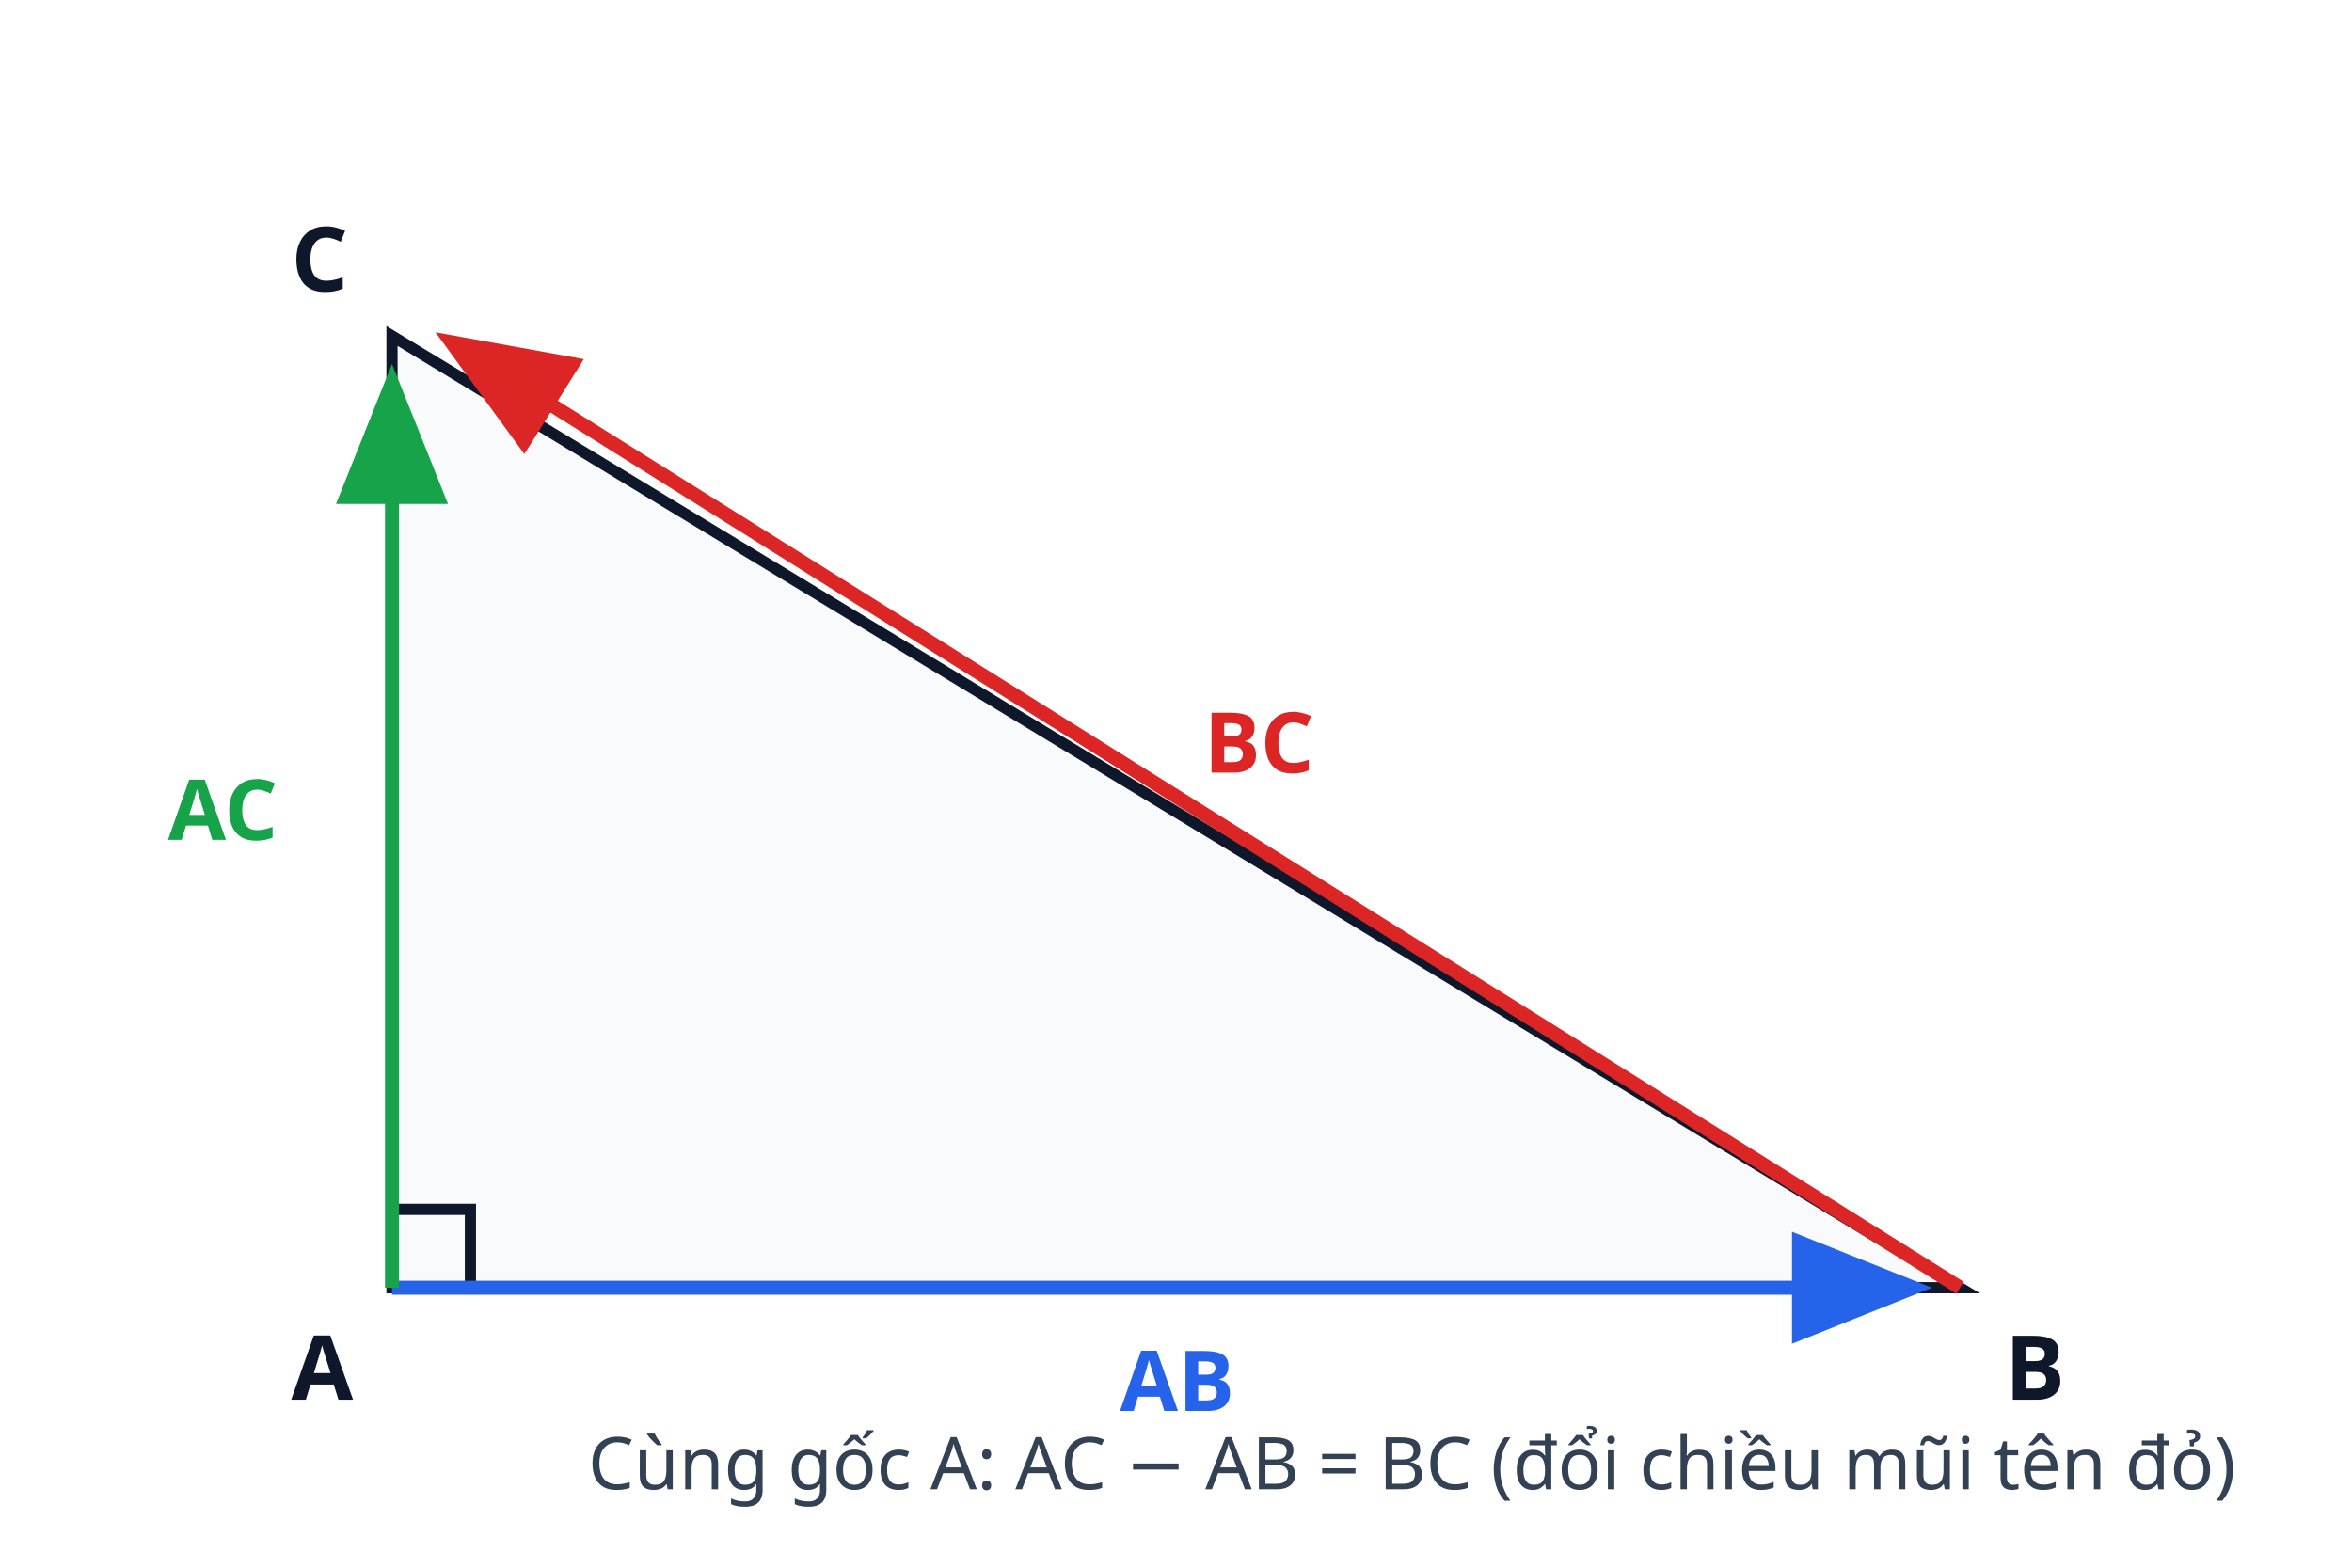
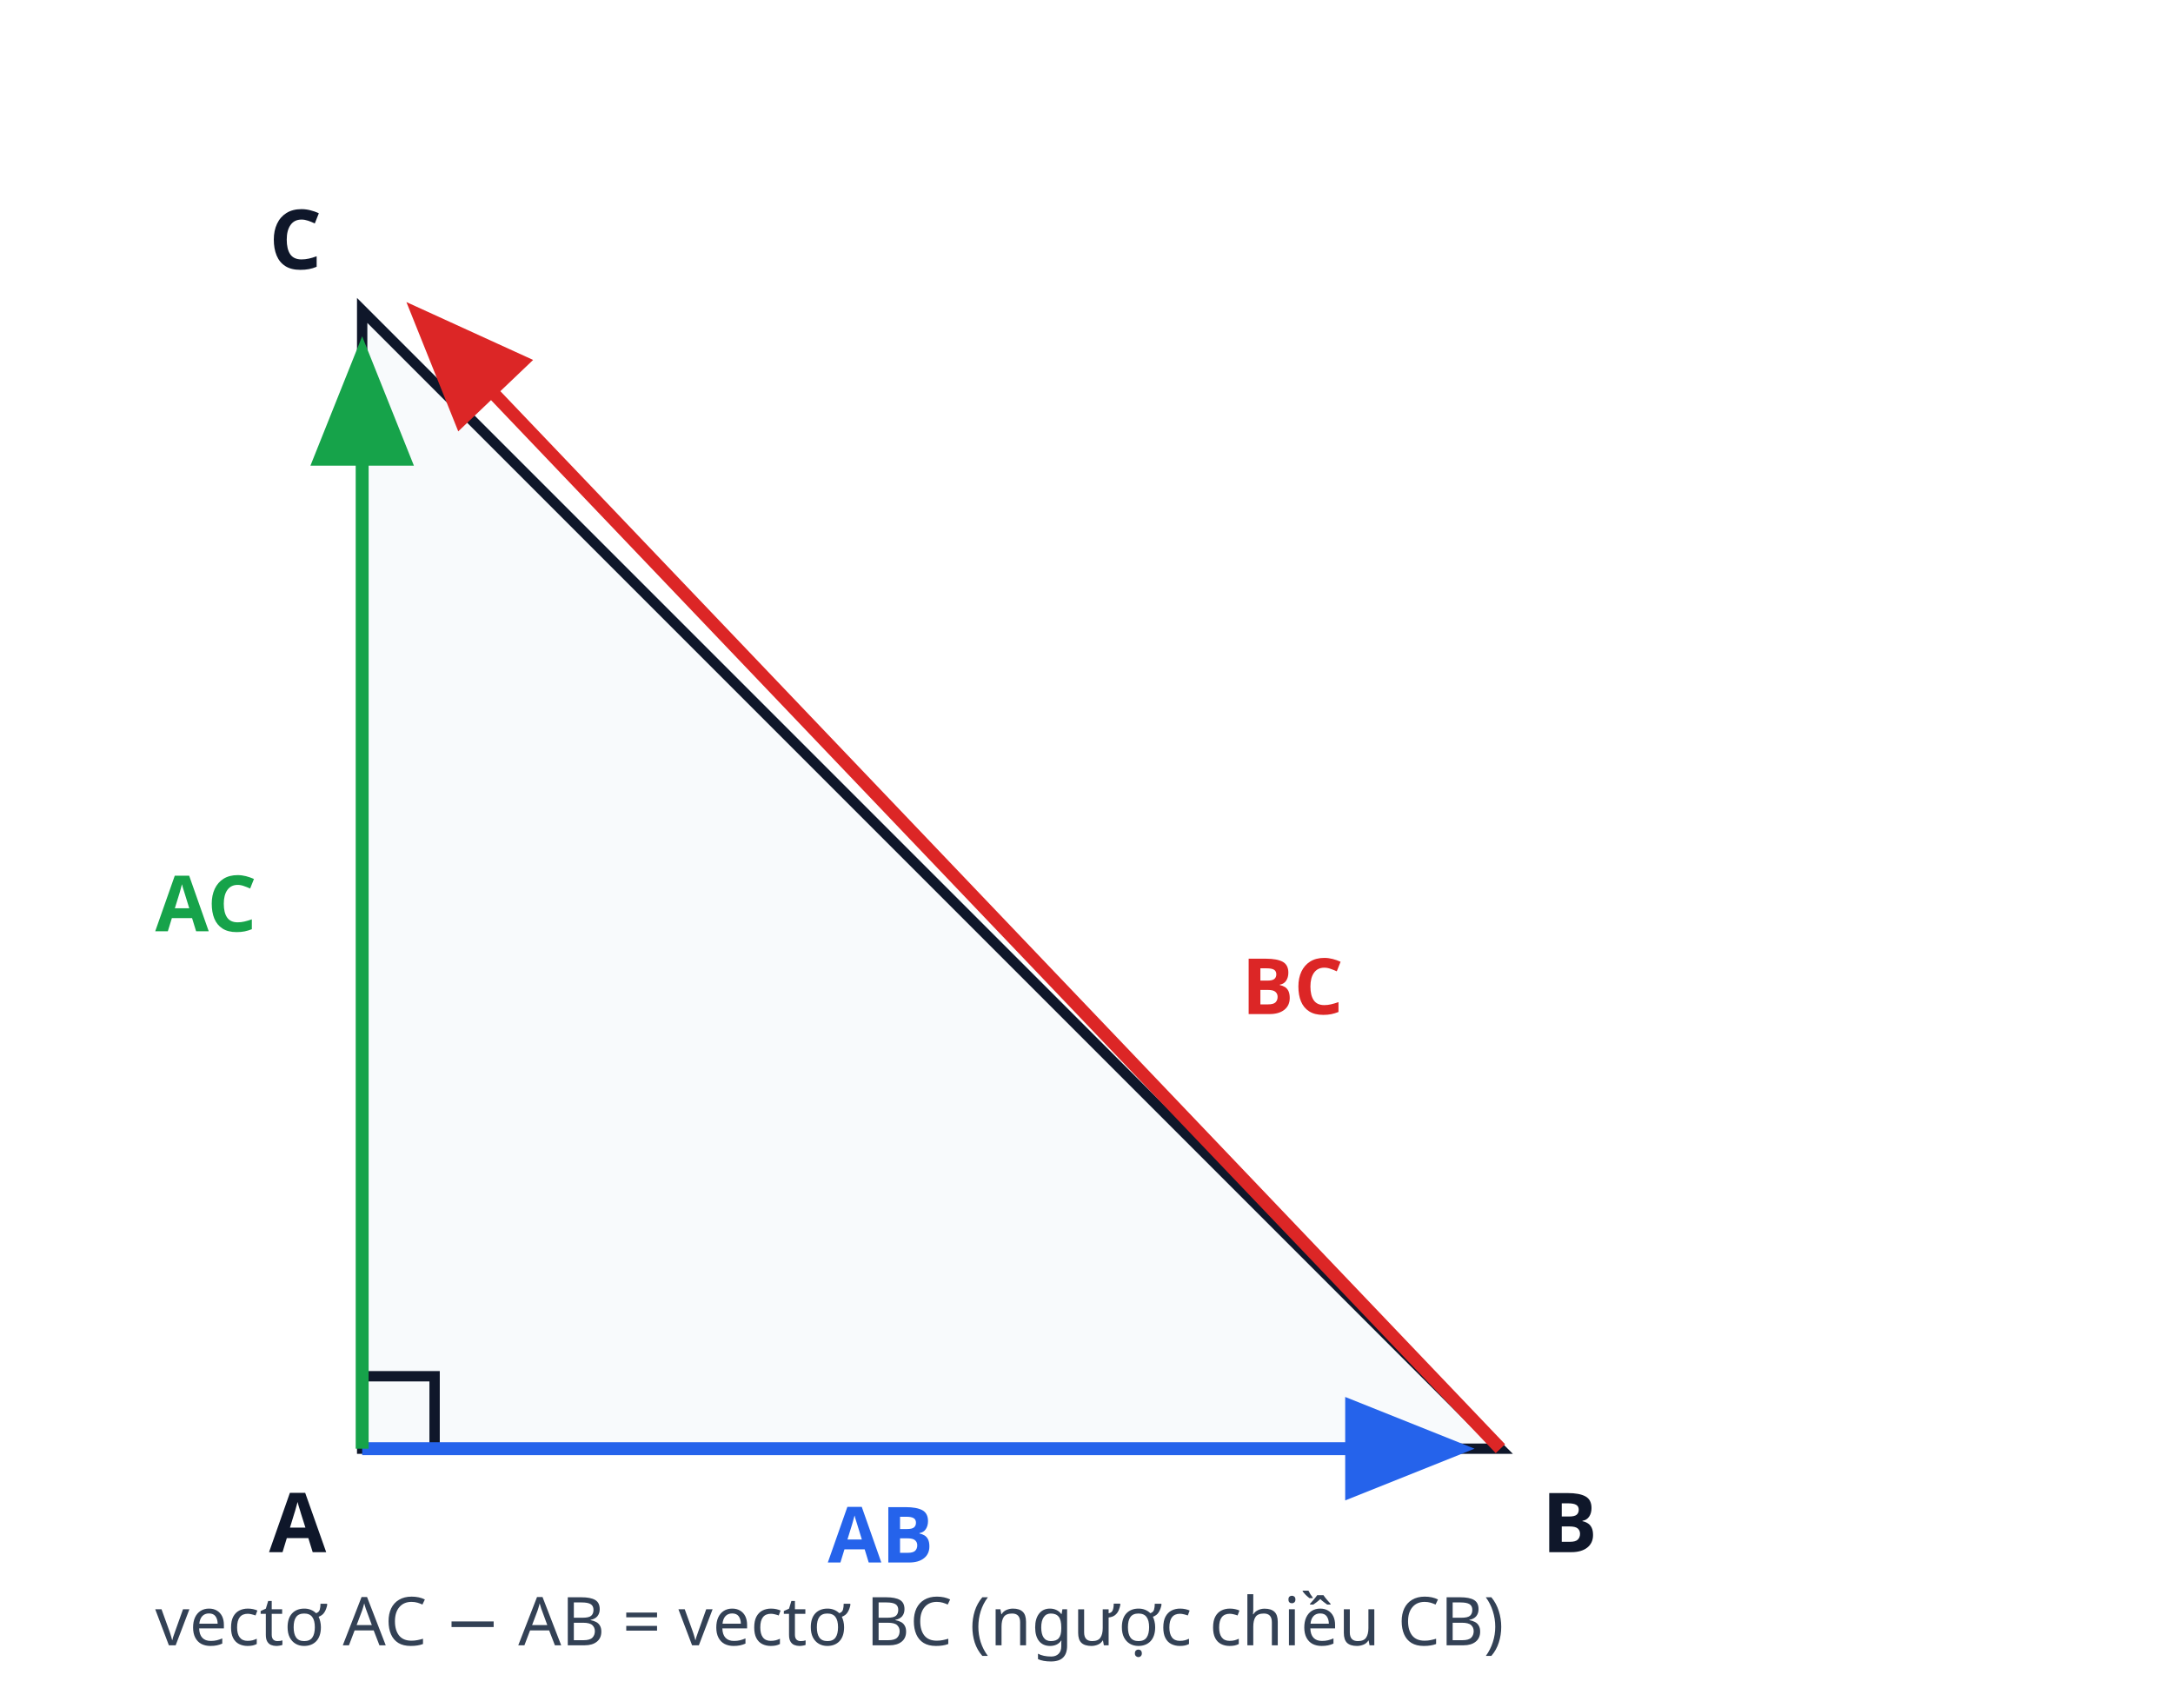
- <svg xmlns="http://www.w3.org/2000/svg" viewBox="0 0 420 280" role="img" aria-label="Tam giác ABC vuông tại A: hiệu AC - AB = BC">
+ <svg xmlns="http://www.w3.org/2000/svg" viewBox="0 0 420 330" role="img" aria-label="Tam giác ABC vuông tại A có AB nhỏ hơn AC: hiệu vectơ AC - vectơ AB = vectơ BC">
  <defs>
    <marker id="ab" markerWidth="10" markerHeight="8" refX="8" refY="4" orient="auto">
      <path d="M0,0 L10,4 L0,8 Z" fill="#2563eb" />
    </marker>
    <marker id="ag" markerWidth="10" markerHeight="8" refX="8" refY="4" orient="auto">
      <path d="M0,0 L10,4 L0,8 Z" fill="#16a34a" />
    </marker>
    <marker id="ar" markerWidth="10" markerHeight="8" refX="8" refY="4" orient="auto">
      <path d="M0,0 L10,4 L0,8 Z" fill="#dc2626" />
    </marker>
  </defs>
-   <path d="M 70 230 L 350 230 L 70 60 Z" fill="#f8fafc" stroke="#0f172a" stroke-width="2" />
-   <path d="M 70 216 L 84 216 L 84 230" fill="none" stroke="#0f172a" stroke-width="2" />
-   <line x1="70" y1="230" x2="340" y2="230" stroke="#2563eb" stroke-width="2.5" marker-end="url(#ab)" />
-   <line x1="70" y1="230" x2="70" y2="70" stroke="#16a34a" stroke-width="2.5" marker-end="url(#ag)" />
-   <line x1="350" y1="230" x2="82" y2="62" stroke="#dc2626" stroke-width="2.5" marker-end="url(#ar)" />
-   <text x="52" y="250" font-size="16" font-weight="700" font-family="ui-sans-serif, system-ui, sans-serif" fill="#0f172a">A</text>
-   <text x="358" y="250" font-size="16" font-weight="700" font-family="ui-sans-serif, system-ui, sans-serif" fill="#0f172a">B</text>
+   <path d="M 70 280 L 290 280 L 70 60 Z" fill="#f8fafc" stroke="#0f172a" stroke-width="2" />
+   <path d="M 70 266 L 84 266 L 84 280" fill="none" stroke="#0f172a" stroke-width="2" />
+   <line x1="70" y1="280" x2="280" y2="280" stroke="#2563eb" stroke-width="2.5" marker-end="url(#ab)" />
+   <line x1="70" y1="280" x2="70" y2="70" stroke="#16a34a" stroke-width="2.5" marker-end="url(#ag)" />
+   <line x1="290" y1="280" x2="82" y2="62" stroke="#dc2626" stroke-width="2.5" marker-end="url(#ar)" />
+   <text x="52" y="300" font-size="16" font-weight="700" font-family="ui-sans-serif, system-ui, sans-serif" fill="#0f172a">A</text>
+   <text x="298" y="300" font-size="16" font-weight="700" font-family="ui-sans-serif, system-ui, sans-serif" fill="#0f172a">B</text>
  <text x="52" y="52" font-size="16" font-weight="700" font-family="ui-sans-serif, system-ui, sans-serif" fill="#0f172a">C</text>
-   <text x="200" y="252" font-size="15" font-weight="700" font-family="ui-sans-serif, system-ui, sans-serif" fill="#2563eb">AB</text>
-   <text x="30" y="150" font-size="15" font-weight="700" font-family="ui-sans-serif, system-ui, sans-serif" fill="#16a34a">AC</text>
-   <text x="215" y="138" font-size="15" font-weight="700" font-family="ui-sans-serif, system-ui, sans-serif" fill="#dc2626">BC</text>
-   <text x="105" y="266" font-size="13" font-family="ui-sans-serif, system-ui, sans-serif" fill="#334155">Cùng gốc A: AC − AB = BC (đổi chiều mũi tên đỏ)</text>
+   <text x="160" y="302" font-size="15" font-weight="700" font-family="ui-sans-serif, system-ui, sans-serif" fill="#2563eb">AB</text>
+   <text x="30" y="180" font-size="15" font-weight="700" font-family="ui-sans-serif, system-ui, sans-serif" fill="#16a34a">AC</text>
+   <text x="240" y="196" font-size="15" font-weight="700" font-family="ui-sans-serif, system-ui, sans-serif" fill="#dc2626">BC</text>
+   <text x="30" y="318" font-size="13" font-family="ui-sans-serif, system-ui, sans-serif" fill="#334155">vectơ AC − AB = vectơ BC (ngược chiều CB)</text>
</svg>
